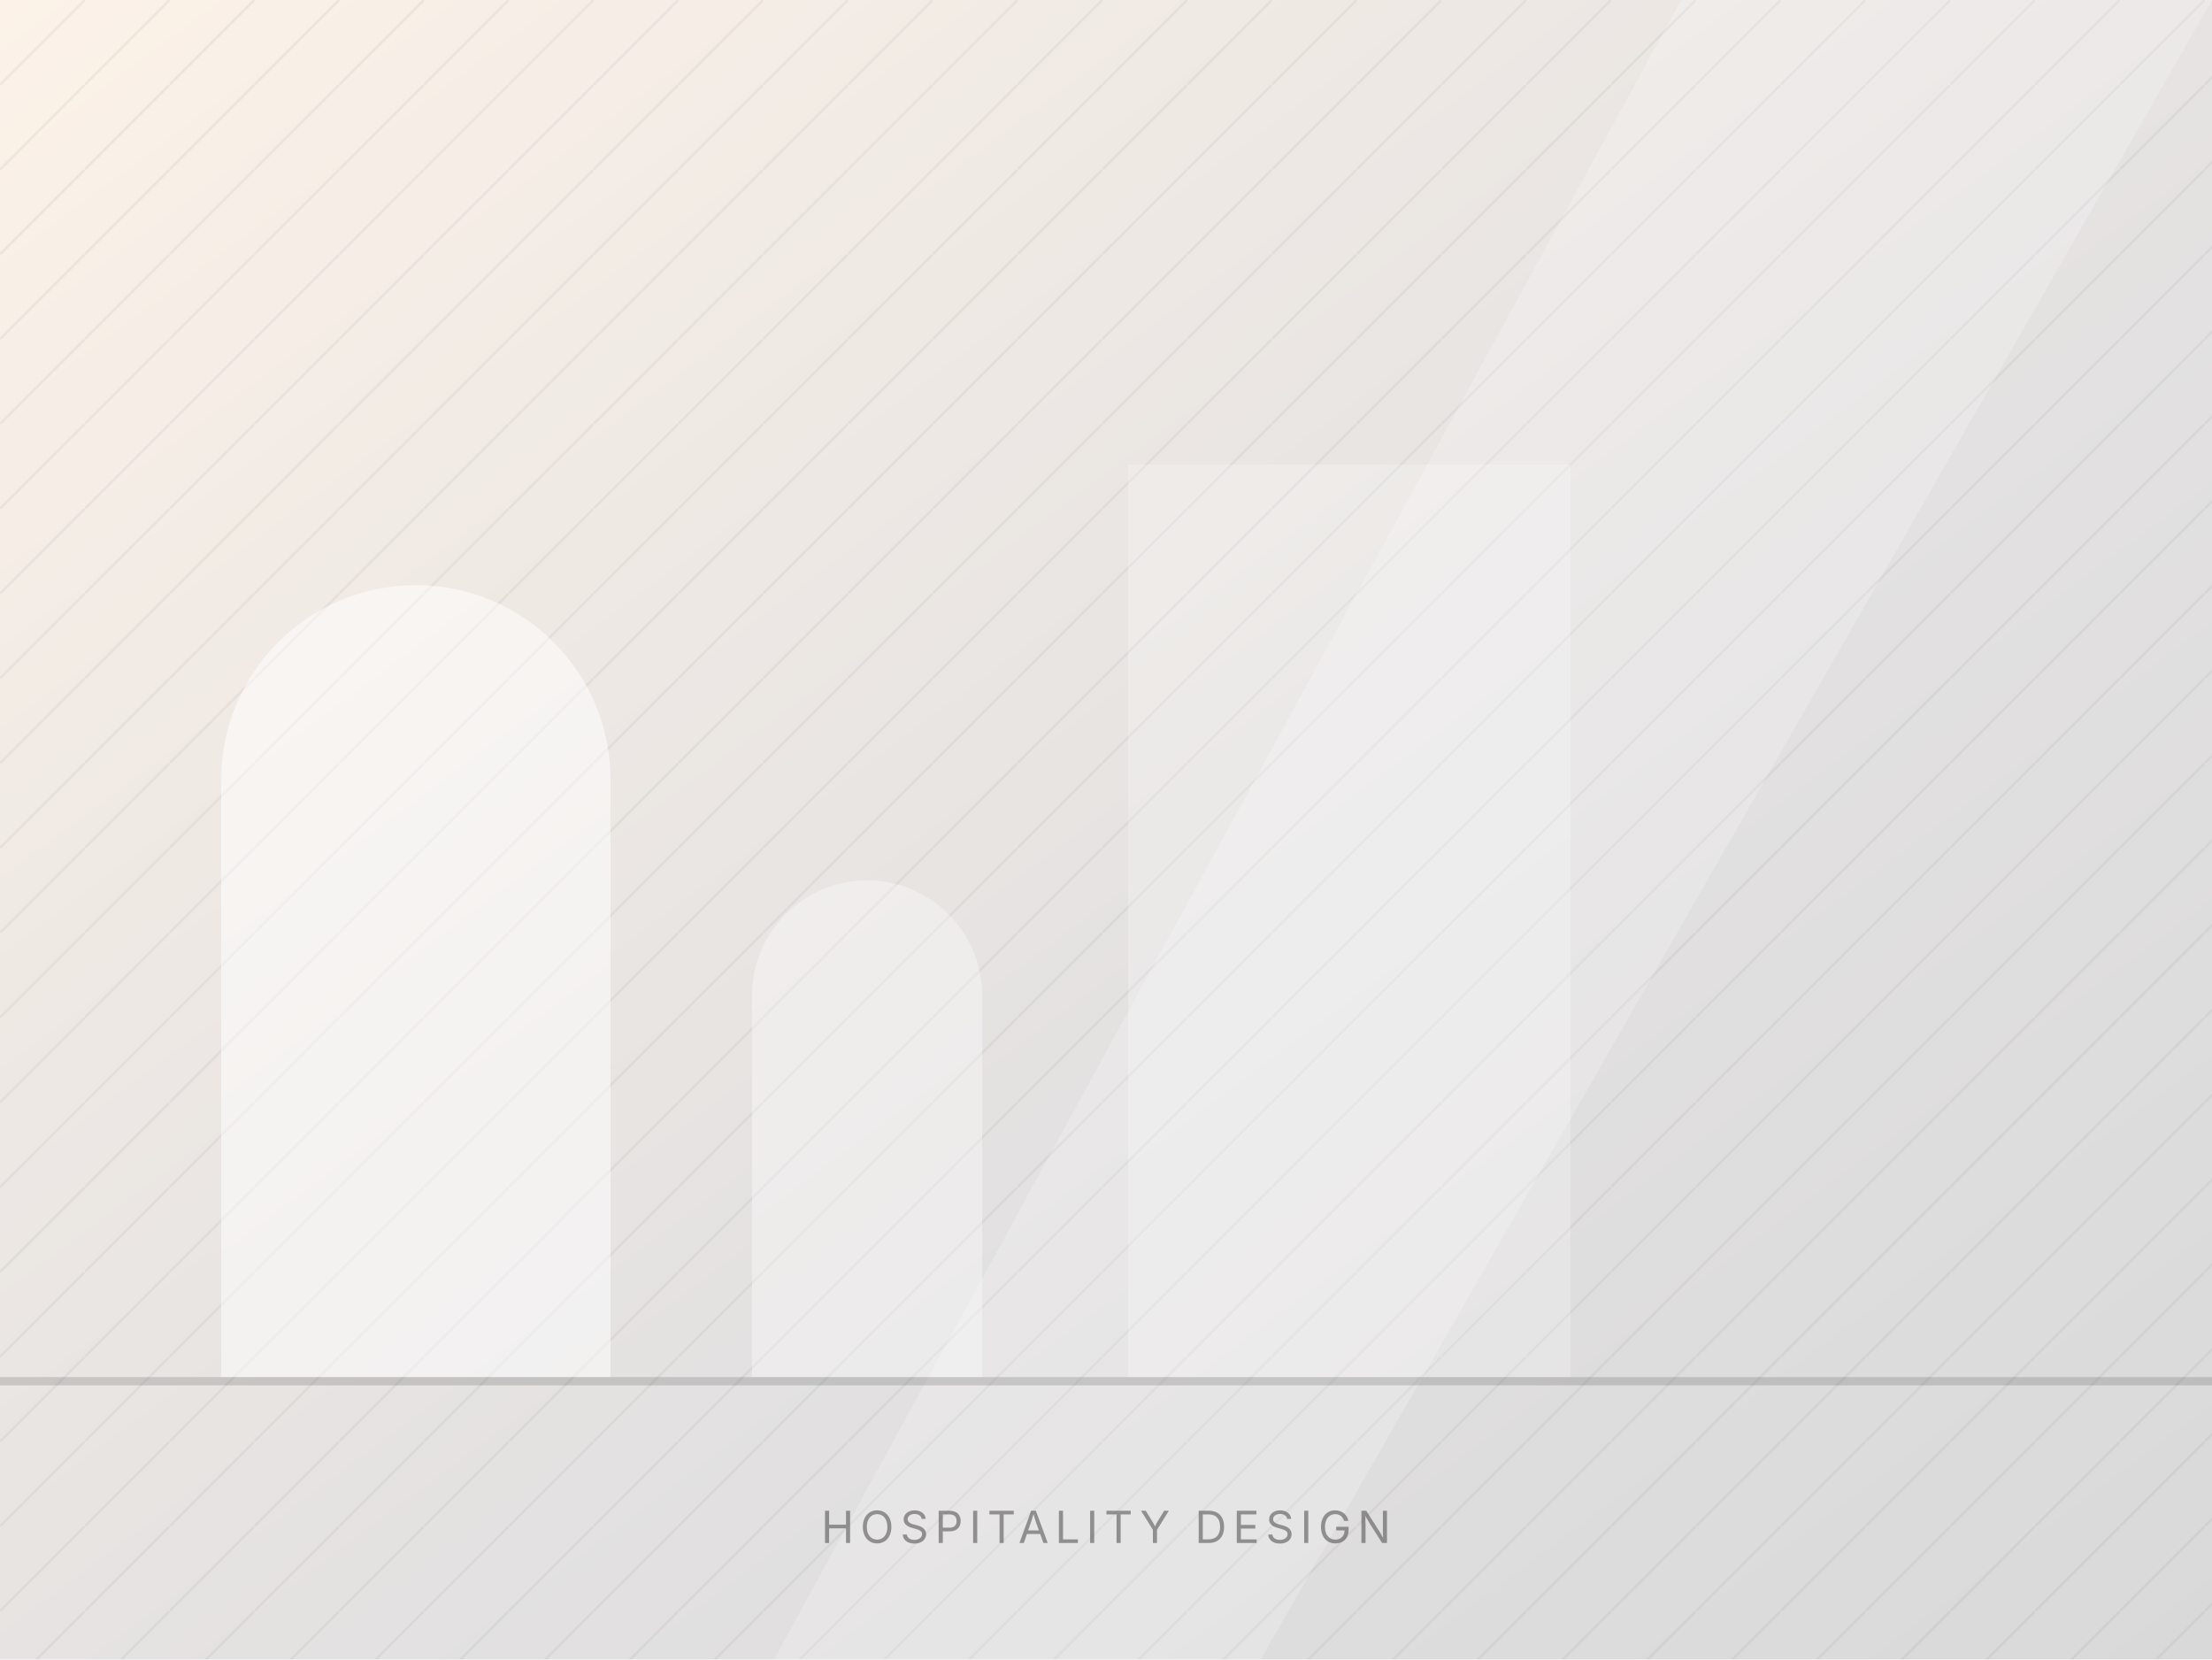
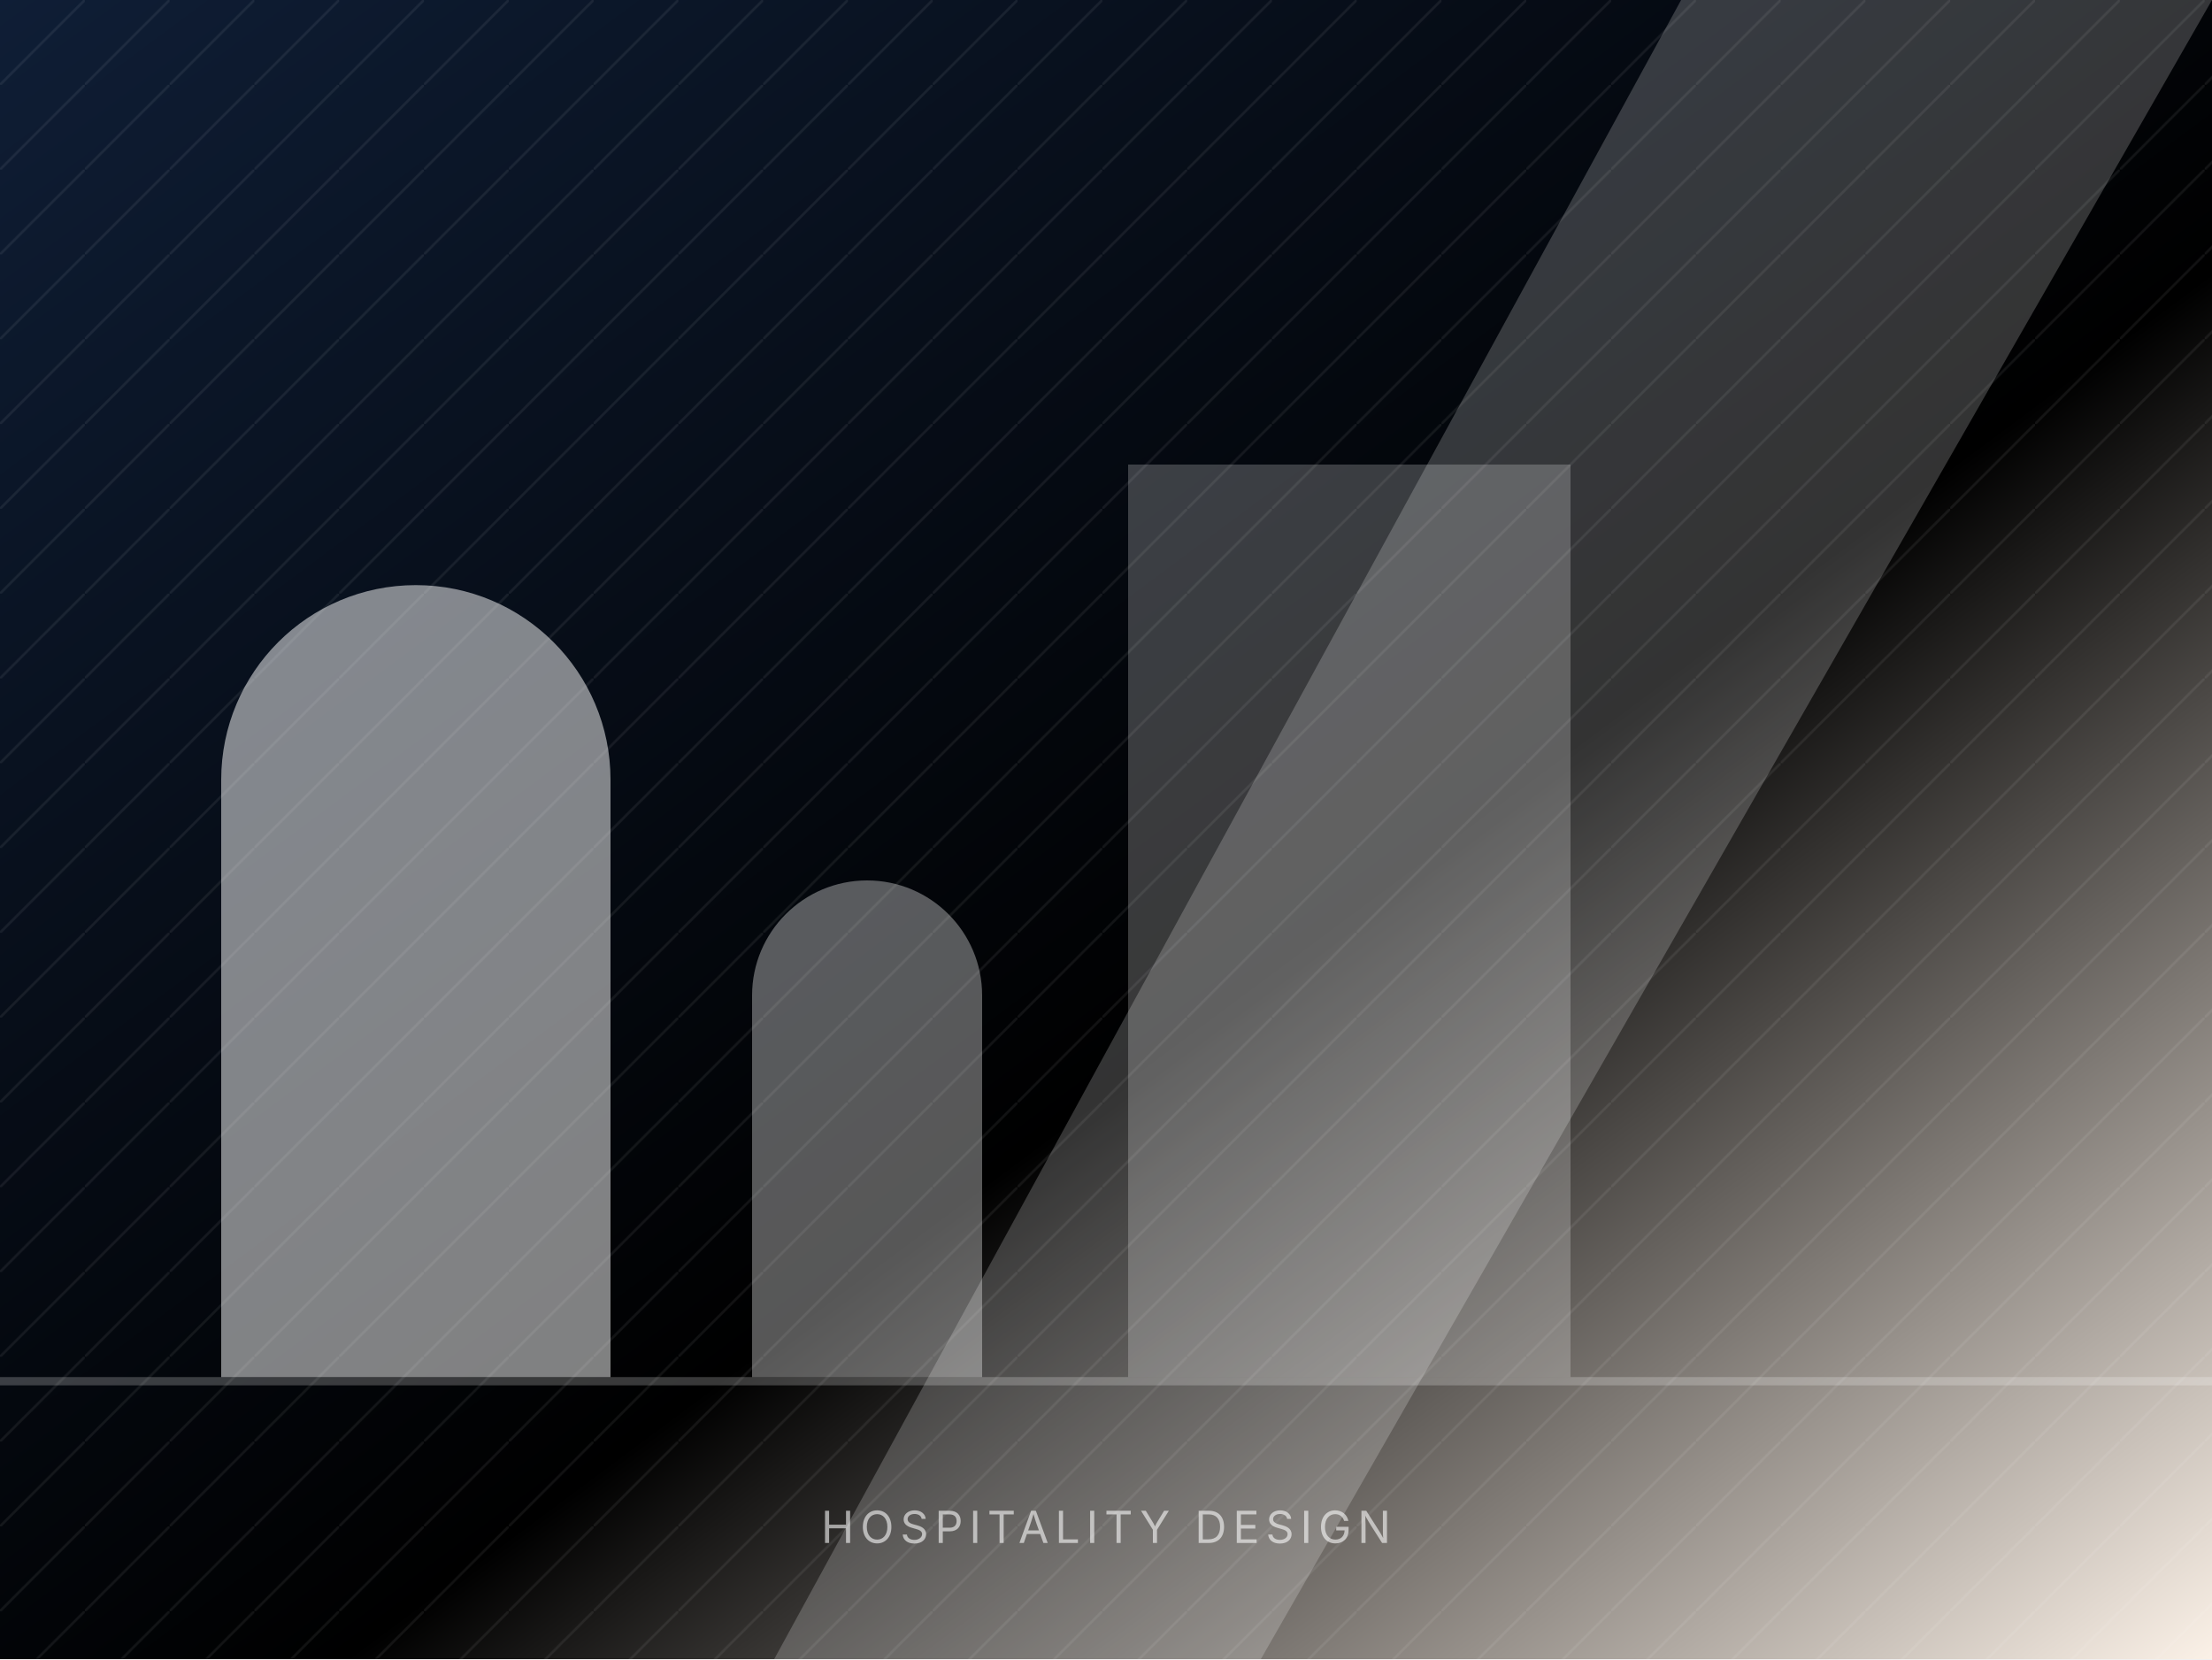
<svg xmlns="http://www.w3.org/2000/svg" viewBox="0 0 1200 900" width="1200" height="900">
  <defs>
    <linearGradient id="g" x1="0" y1="0" x2="1" y2="1">
-       <stop offset="0%" stop-color="#fcf2e8" />
-       <stop offset="58%" stop-color="#e3e1e1" />
-       <stop offset="100%" stop-color="#d9d9d9" />
+       <stop offset="0%" stop-color="#0f1e36" />
+       <stop offset="58%" stop-color="#000000" />
+       <stop offset="100%" stop-color="#fcf2e8" />
    </linearGradient>
    <pattern id="d" width="46" height="46" patternUnits="userSpaceOnUse">
-       <path d="M0 46L46 0" stroke="#525252" stroke-opacity="0.07" stroke-width="1.4" />
+       <path d="M0 46L46 0" stroke="#ffffff" stroke-opacity="0.07" stroke-width="1.4" />
    </pattern>
  </defs>
  <rect width="1200" height="900" fill="url(#g)" />
  <rect width="1200" height="900" fill="url(#d)" />
  <path d="M120 747V423a105.6 105.6 0 0 1 211.2 0V747Z" fill="#fff" fill-opacity="0.5" />
  <path d="M408 747V540a62.4 62.4 0 0 1 124.8 0V747Z" fill="#fff" fill-opacity="0.34" />
  <rect x="612" y="252" width="240" height="495" fill="#fff" fill-opacity="0.22" />
  <path d="M912 0H1200L684 900H420Z" fill="#fff" fill-opacity="0.2" />
-   <rect y="747" width="1200" height="4.5" fill="#525252" fill-opacity="0.22" />
-   <text x="600" y="837" text-anchor="middle" font-family="system-ui,-apple-system,Segoe UI,sans-serif" font-size="24" letter-spacing="3.36" fill="#525252" fill-opacity="0.58">HOSPITALITY DESIGN</text>
+   <rect y="747" width="1200" height="4.5" fill="#ffffff" fill-opacity="0.22" />
+   <text x="600" y="837" text-anchor="middle" font-family="system-ui,-apple-system,Segoe UI,sans-serif" font-size="24" letter-spacing="3.36" fill="#ffffff" fill-opacity="0.58">HOSPITALITY DESIGN</text>
</svg>
